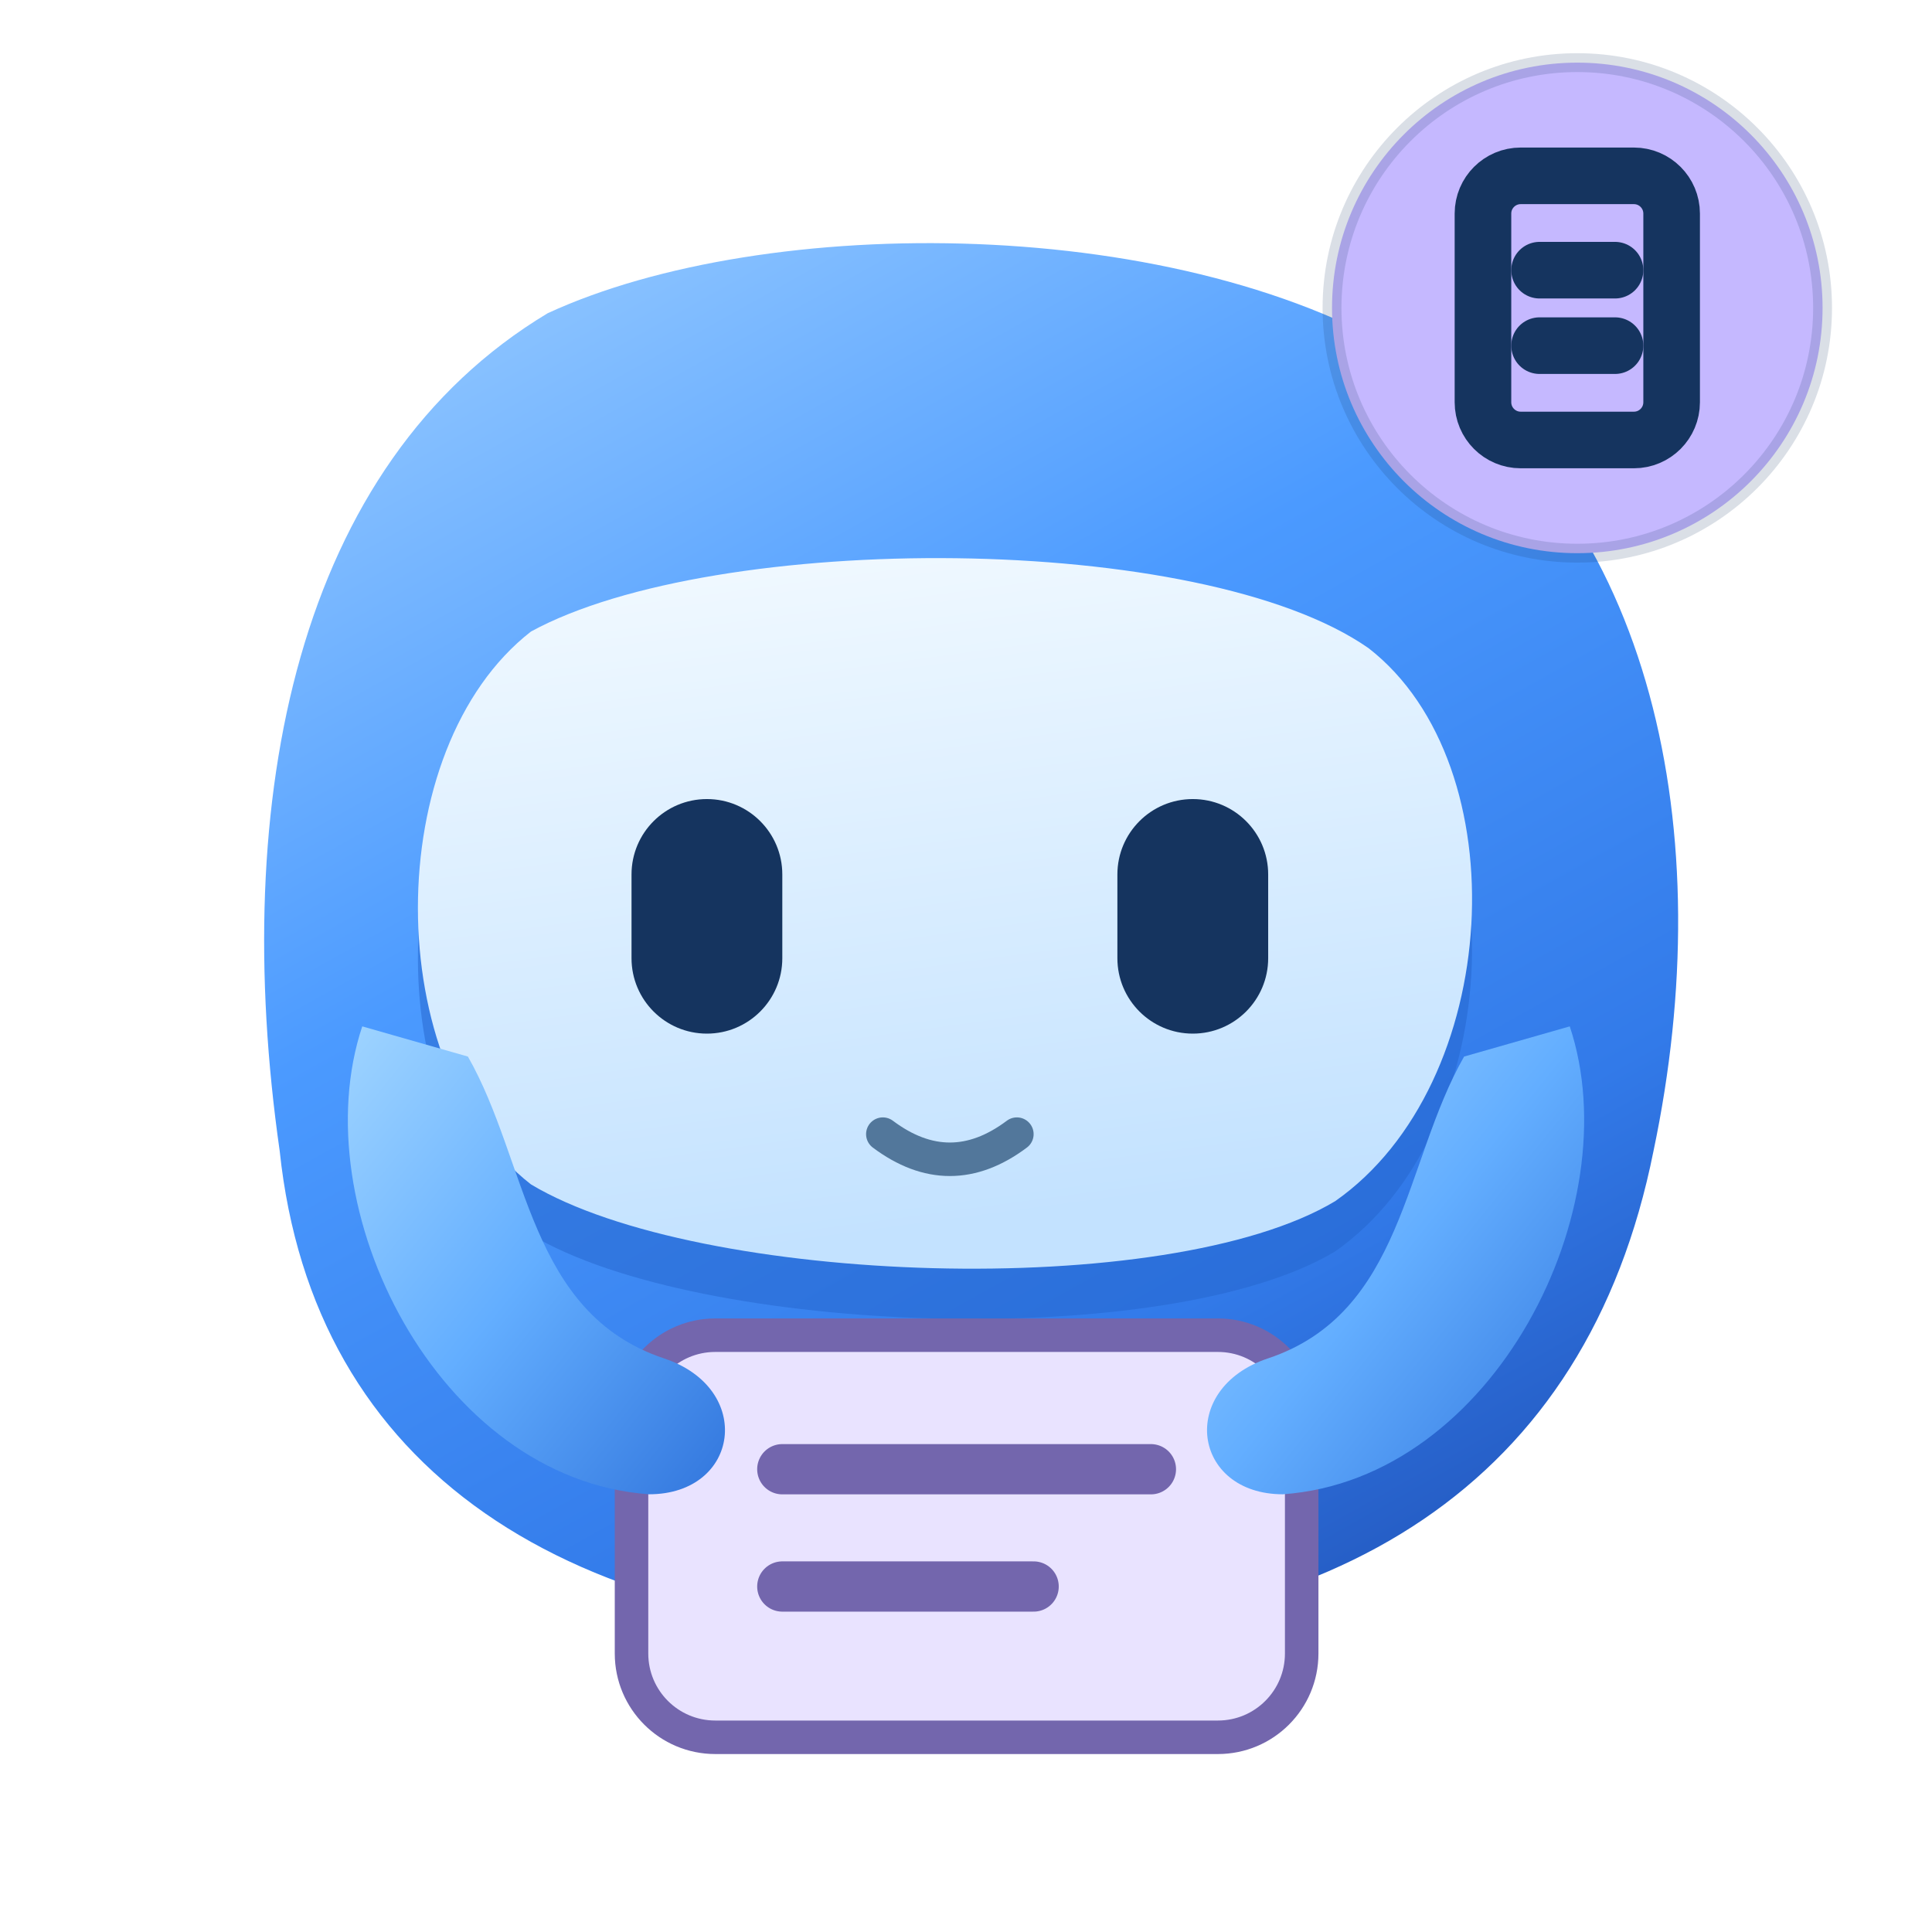
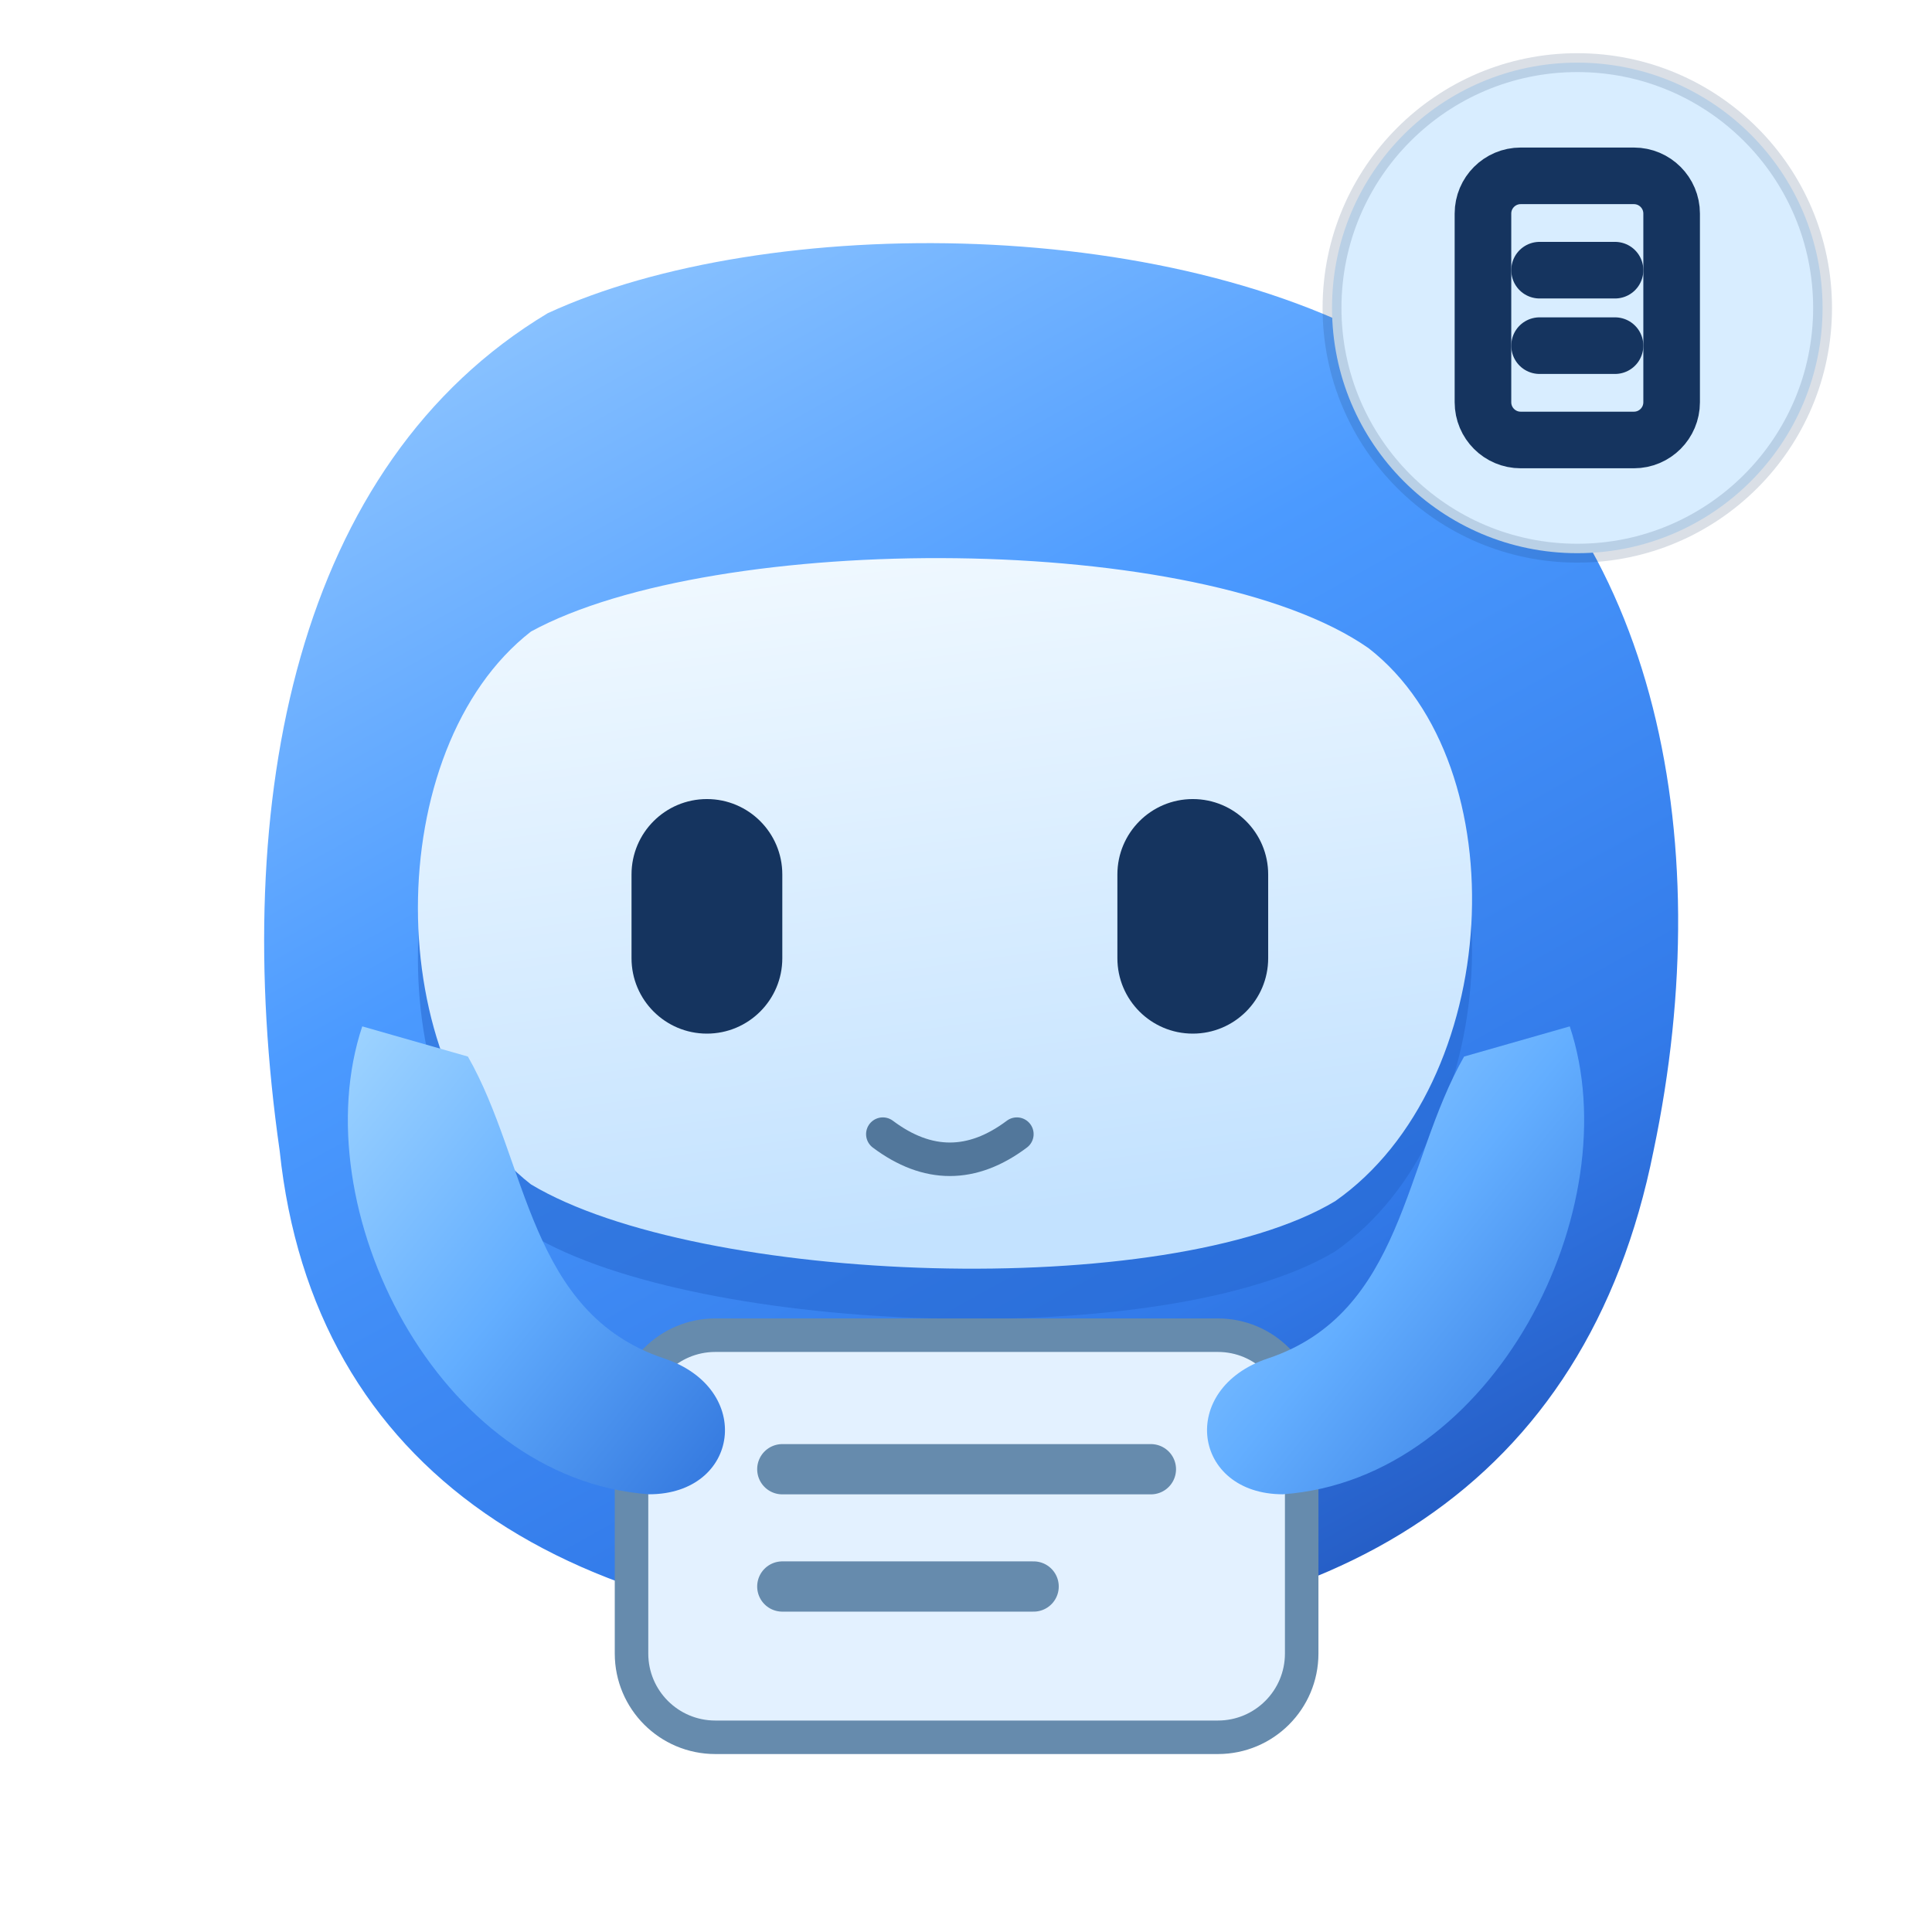
<svg xmlns="http://www.w3.org/2000/svg" width="128" height="128" viewBox="0 0 128 128" role="img" aria-label="团团托着结果等待查看">
  <defs>
    <linearGradient id="shell" x1=".18" y1="0" x2=".74" y2="1" gradientUnits="objectBoundingBox">
      <stop stop-color="#91C7FF" />
      <stop offset=".38" stop-color="#4B9AFF" />
      <stop offset=".78" stop-color="#327AE9" />
      <stop offset="1" stop-color="#245AC1" />
    </linearGradient>
    <linearGradient id="fin" x1="0" y1="0" x2="1" y2="1">
      <stop stop-color="#9FD4FF" />
      <stop offset=".5" stop-color="#63AEFF" />
      <stop offset="1" stop-color="#3276DD" />
    </linearGradient>
    <linearGradient id="face" x1="0" y1="0" x2=".2" y2="1">
      <stop stop-color="#F3FAFF" />
      <stop offset="1" stop-color="#C3E2FF" />
    </linearGradient>
    <radialGradient id="ground">
      <stop stop-color="#10254F" stop-opacity=".25" />
      <stop offset="1" stop-color="#10254F" stop-opacity="0" />
    </radialGradient>
  </defs>
  <style>.detail{display:none}</style>
  <g class="m-character">
    <g class="m-body">
      <g transform="translate(-7 -7) scale(1.11)">
        <path d="M39 25C52 19 77 19 91 28C105 37 109 56 105 75C101 95 86 104 64 104C40 104 25 94 23 75C20 54 24 34 39 25Z" fill="url(#shell)" />
        <path class="detail" d="M37 33C49 25 70 25 82 29" fill="none" stroke="#D8EEFF" stroke-opacity=".75" stroke-width="2.4" stroke-linecap="round" />
        <path d="M38 45C49 39 78 39 88 46C97 53 96 72 86 79C76 85 48 84 38 78C29 71 29 52 38 45Z" fill="#2464CC" opacity=".5" transform="translate(0 2)" />
        <path d="M38 44C49 38 78 38 88 45C97 52 96 71 86 78C76 84 48 83 38 77C29 70 29 51 38 44Z" fill="url(#face)" />
        <path class="detail" d="M46 94C56 98 75 98 84 93" fill="none" stroke="#A7D7FF" stroke-opacity=".3" stroke-width="1.6" stroke-linecap="round" />
        <g class="m-eyes">
          <rect x="44" y="54" width="9" height="14" rx="4.5" fill="#15345F" />
          <rect x="73" y="54" width="9" height="14" rx="4.5" fill="#15345F" />
          <path d="M59 74q4 3 8 0" fill="none" stroke="#52779B" stroke-width="2" stroke-linecap="round" />
        </g>
-         <rect x="44" y="86" width="40" height="24" rx="5" fill="#E9E3FF" stroke="#7366AD" stroke-width="2" />
-         <path d="M53 94h22m-22 7h15" stroke="#7366AD" stroke-width="3" stroke-linecap="round" />
+         <rect x="44" y="86" width="40" height="24" rx="5" fill="#E3F1FF" stroke="#668BAD" stroke-width="2" />
+         <path d="M53 94h22m-22 7h15" stroke="#668BAD" stroke-width="3" stroke-linecap="round" />
      </g>
    </g>
    <g class="m-left">
      <path d="M24 68C20 80 29 98 43 99C49 99 50 92 44 90C35 87 35 77 31 70Z" fill="url(#fin)" />
    </g>
    <g class="m-right">
      <path d="M104 68C108 80 99 98 85 99C79 99 78 92 84 90C93 87 93 77 97 70Z" fill="url(#fin)" />
    </g>
  </g>
  <g class="m-badge">
    <g transform="translate(-30.5 -.85) scale(1.25)">
      <g aria-hidden="true">
-         <circle cx="108" cy="17" r="13" fill="#C5B8FF" stroke="#15345F" stroke-opacity=".16" />
+         <circle cx="108" cy="17" r="13" fill="#D8EDFF" stroke="#15345F" stroke-opacity=".16" />
        <g fill="none" stroke="#15345F" stroke-width="3" stroke-linecap="round">
          <rect x="103" y="10" width="10" height="14" rx="2" />
          <path d="M106 15h4m-4 4h4" />
        </g>
      </g>
    </g>
  </g>
</svg>
